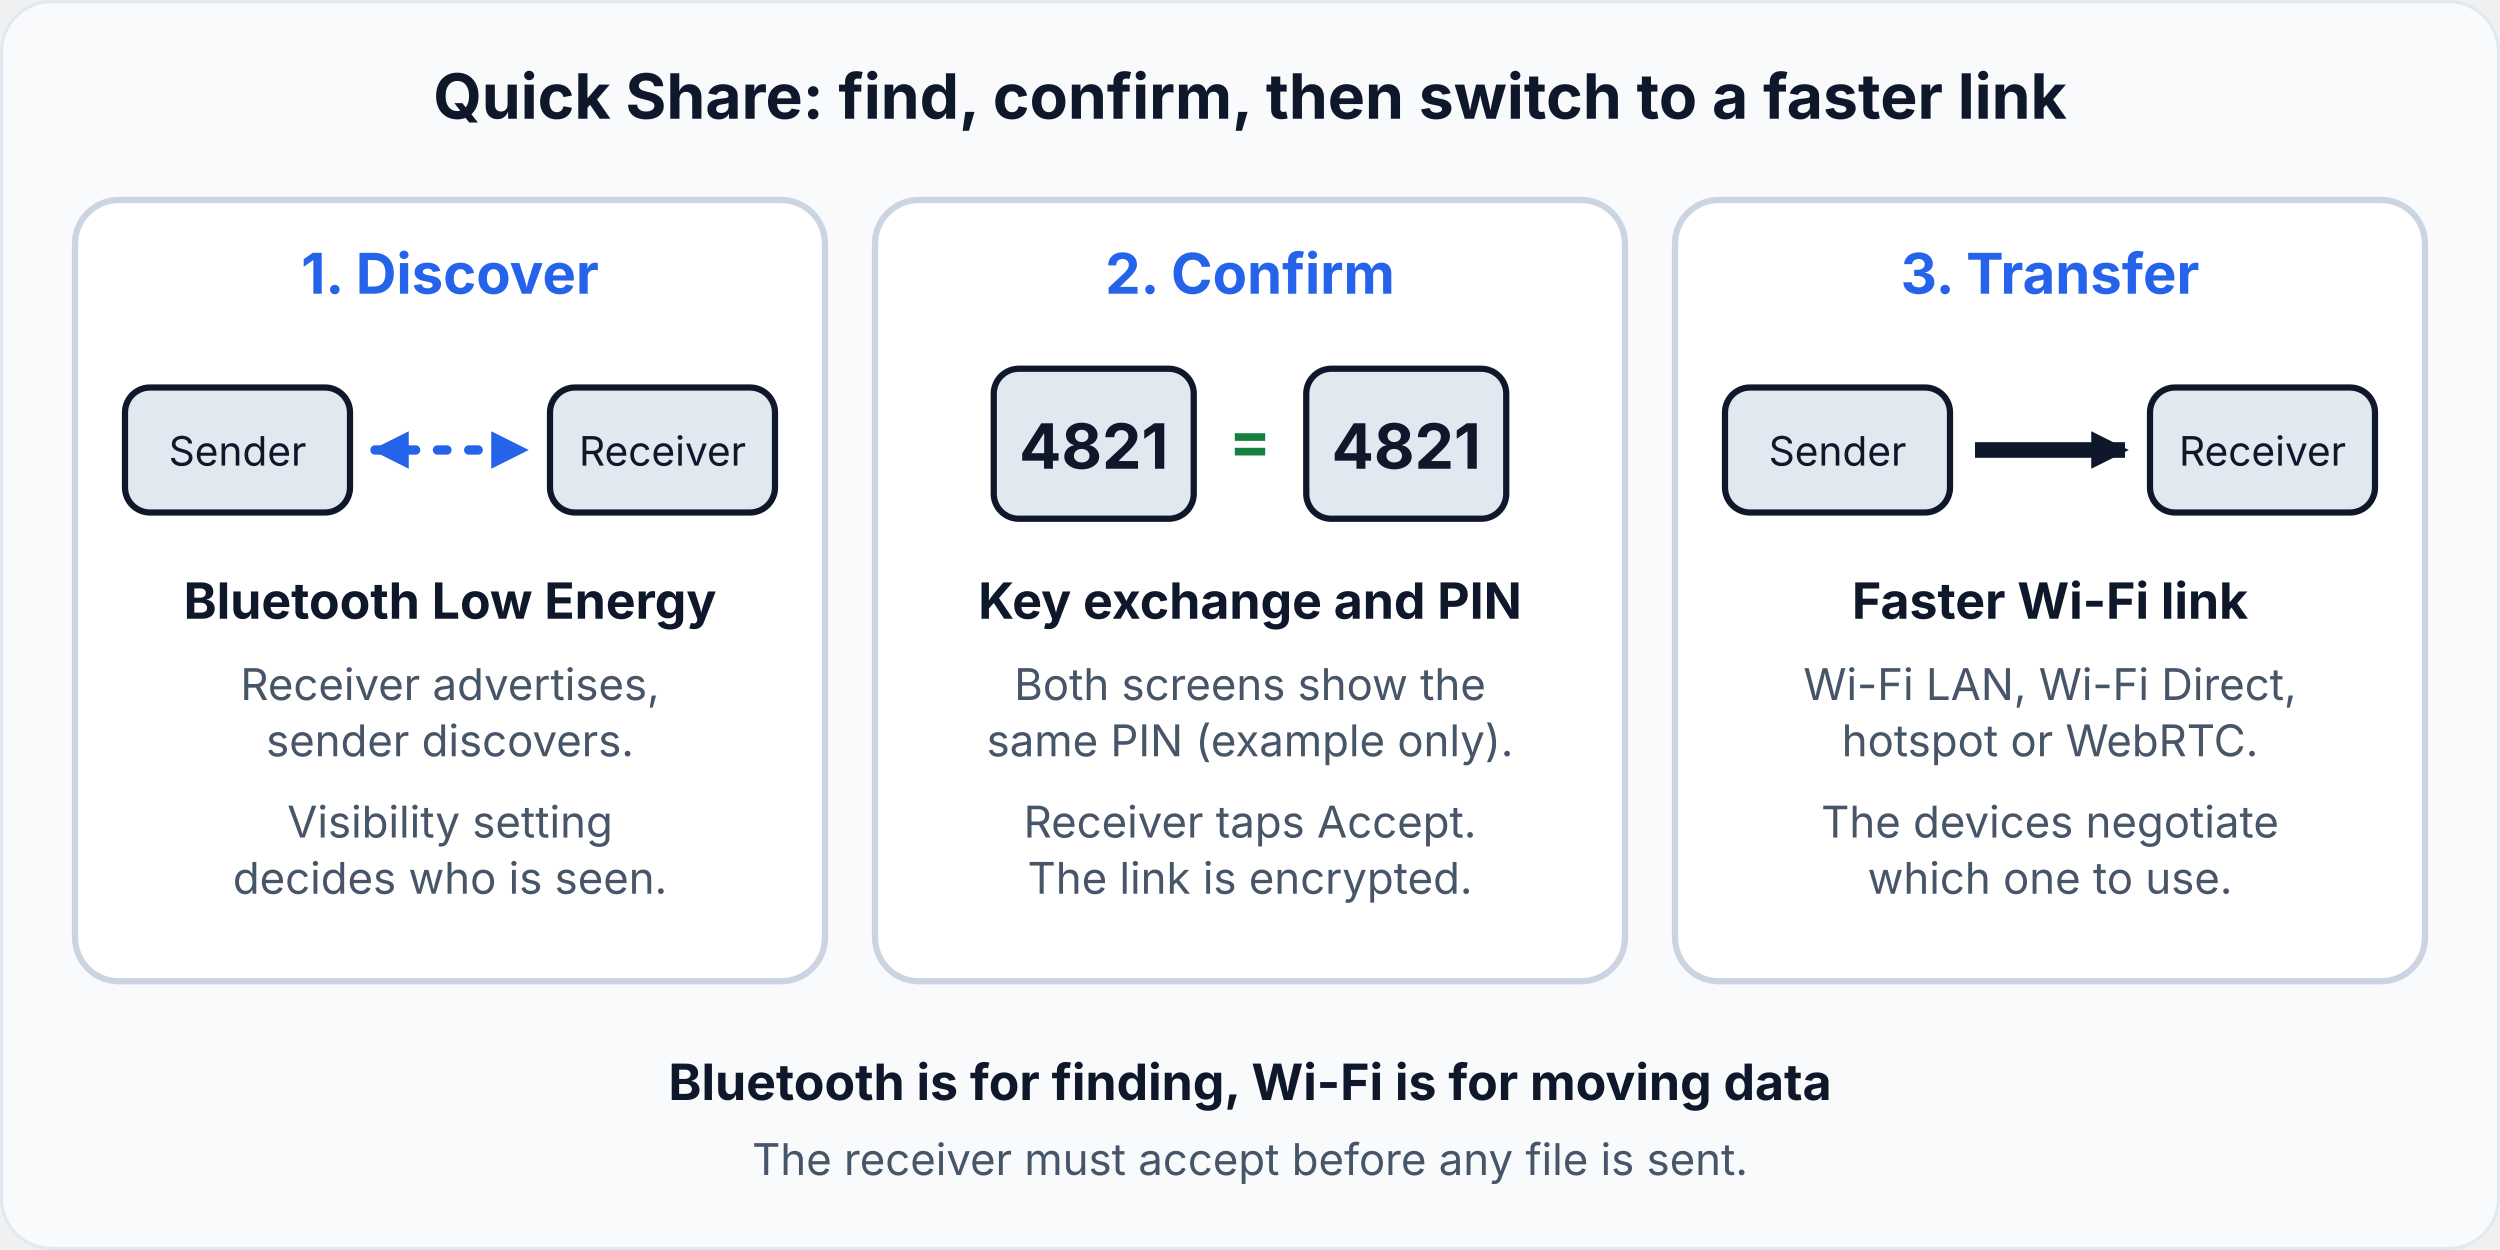
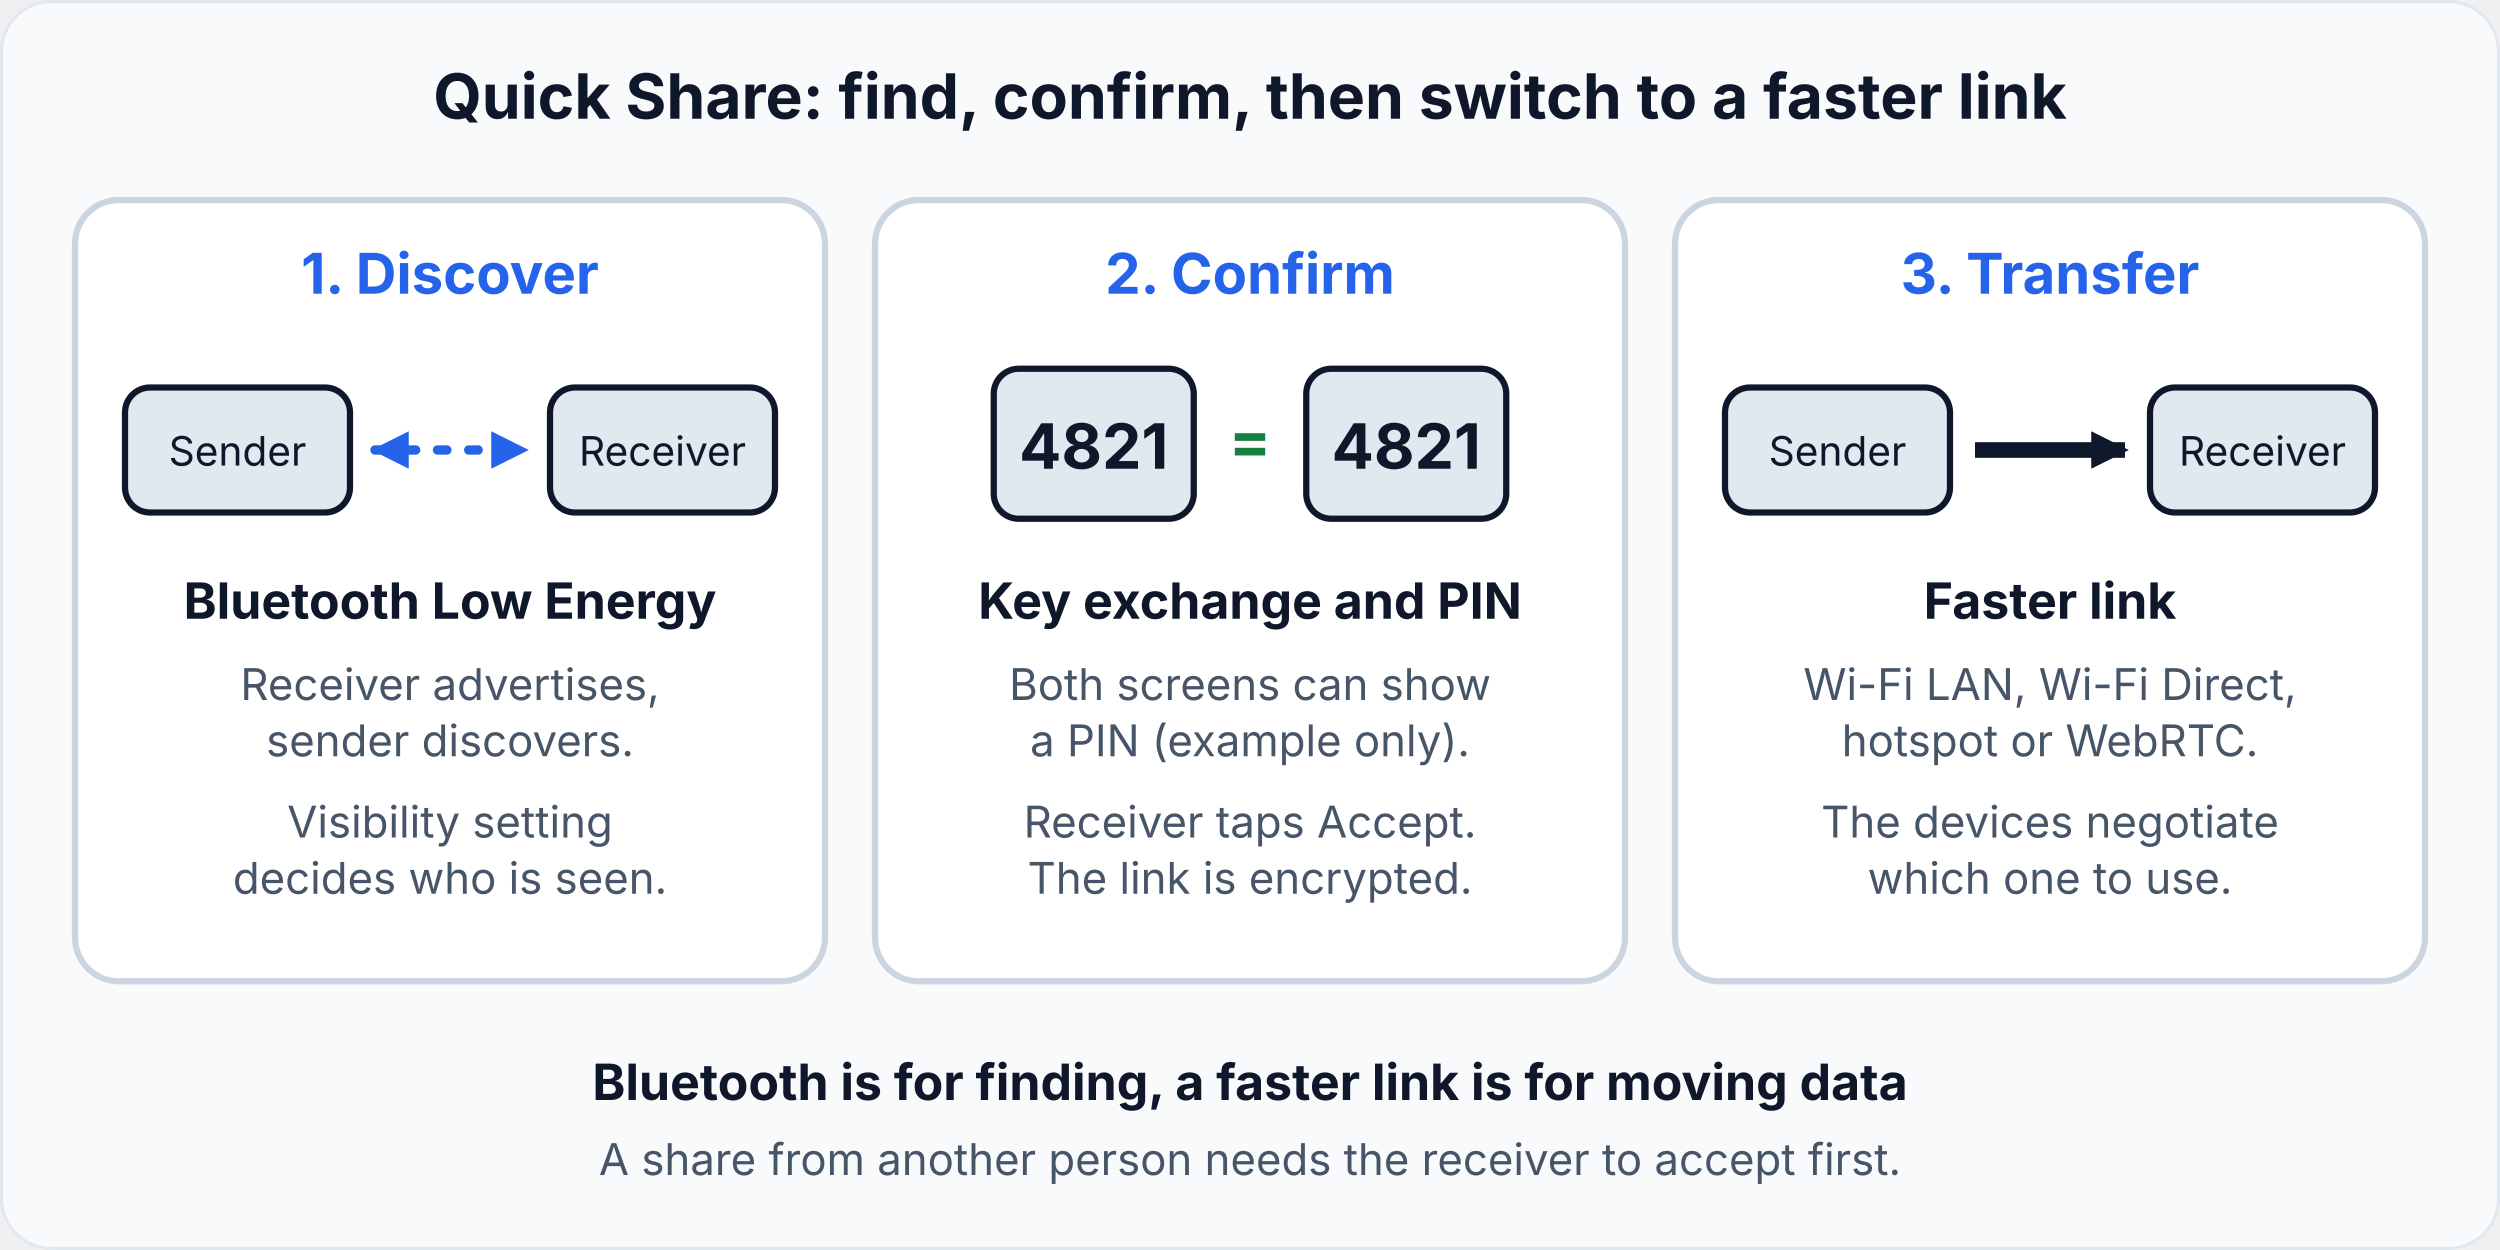
<svg xmlns="http://www.w3.org/2000/svg" viewBox="0 0 800 400" width="800" height="400" role="img" font-family="Urbanist, system-ui, -apple-system, 'Segoe UI', sans-serif">
  <rect x="0.5" y="0.5" width="799" height="399" rx="16" fill="#F8FAFC" stroke="#E2E8F0" />
  <defs>
    <marker id="ad" viewBox="0 0 10 10" refX="9" refY="5" markerWidth="12" markerHeight="12" markerUnits="userSpaceOnUse" orient="auto-start-reverse">
      <path d="M0 0 L10 5 L0 10 z" fill="#0F172A" />
    </marker>
    <marker id="ab" viewBox="0 0 10 10" refX="9" refY="5" markerWidth="12" markerHeight="12" markerUnits="userSpaceOnUse" orient="auto-start-reverse">
      <path d="M0 0 L10 5 L0 10 z" fill="#2563EB" />
    </marker>
  </defs>
  <text x="400" y="38" text-anchor="middle" font-size="20" font-weight="700" fill="#0F172A">Quick Share: find, confirm, then switch to a faster link</text>
  <rect x="24" y="64" width="240" height="250" rx="14" fill="#FFFFFF" stroke="#CBD5E1" stroke-width="2" />
  <text x="144" y="94" text-anchor="middle" font-size="18" font-weight="700" fill="#2563EB">1. Discover</text>
  <rect x="40" y="124" width="72" height="40" rx="8" fill="#E2E8F0" stroke="#0F172A" stroke-width="2" />
  <text x="76" y="149" text-anchor="middle" font-size="13" fill="#0F172A">Sender</text>
  <rect x="176" y="124" width="72" height="40" rx="8" fill="#E2E8F0" stroke="#0F172A" stroke-width="2" />
  <text x="212" y="149" text-anchor="middle" font-size="13" fill="#0F172A">Receiver</text>
  <line x1="120" y1="144" x2="168" y2="144" stroke="#2563EB" stroke-width="3" stroke-dasharray="3 7" stroke-linecap="round" marker-start="url(#ab)" marker-end="url(#ab)" />
  <text x="144" y="198" text-anchor="middle" font-size="16" font-weight="700" fill="#0F172A">Bluetooth Low Energy</text>
  <text x="144" y="224" text-anchor="middle" font-size="14" fill="#475569">Receiver advertises,</text>
  <text x="144" y="242" text-anchor="middle" font-size="14" fill="#475569">sender discovers.</text>
  <text x="144" y="268" text-anchor="middle" font-size="14" fill="#475569">Visibility setting</text>
  <text x="144" y="286" text-anchor="middle" font-size="14" fill="#475569">decides who is seen.</text>
  <rect x="280" y="64" width="240" height="250" rx="14" fill="#FFFFFF" stroke="#CBD5E1" stroke-width="2" />
  <text x="400" y="94" text-anchor="middle" font-size="18" font-weight="700" fill="#2563EB">2. Confirm</text>
  <rect x="318" y="118" width="64" height="48" rx="8" fill="#E2E8F0" stroke="#0F172A" stroke-width="2" />
  <text x="350" y="150" text-anchor="middle" font-size="20" font-weight="700" fill="#0F172A">4821</text>
  <rect x="418" y="118" width="64" height="48" rx="8" fill="#E2E8F0" stroke="#0F172A" stroke-width="2" />
  <text x="450" y="150" text-anchor="middle" font-size="20" font-weight="700" fill="#0F172A">4821</text>
  <text x="400" y="148" text-anchor="middle" font-size="20" font-weight="700" fill="#15803D">=</text>
  <text x="400" y="198" text-anchor="middle" font-size="16" font-weight="700" fill="#0F172A">Key exchange and PIN</text>
-   <text x="400" y="224" text-anchor="middle" font-size="14" fill="#475569">Both screens show the</text>
-   <text x="400" y="242" text-anchor="middle" font-size="14" fill="#475569">same PIN (example only).</text>
+   <text x="400" y="224" text-anchor="middle" font-size="14" fill="#475569">Both screens can show</text>
+   <text x="400" y="242" text-anchor="middle" font-size="14" fill="#475569">a PIN (example only).</text>
  <text x="400" y="268" text-anchor="middle" font-size="14" fill="#475569">Receiver taps Accept.</text>
  <text x="400" y="286" text-anchor="middle" font-size="14" fill="#475569">The link is encrypted.</text>
  <rect x="536" y="64" width="240" height="250" rx="14" fill="#FFFFFF" stroke="#CBD5E1" stroke-width="2" />
  <text x="656" y="94" text-anchor="middle" font-size="18" font-weight="700" fill="#2563EB">3. Transfer</text>
  <rect x="552" y="124" width="72" height="40" rx="8" fill="#E2E8F0" stroke="#0F172A" stroke-width="2" />
  <text x="588" y="149" text-anchor="middle" font-size="13" fill="#0F172A">Sender</text>
  <rect x="688" y="124" width="72" height="40" rx="8" fill="#E2E8F0" stroke="#0F172A" stroke-width="2" />
  <text x="724" y="149" text-anchor="middle" font-size="13" fill="#0F172A">Receiver</text>
  <line x1="632" y1="144" x2="680" y2="144" stroke="#0F172A" stroke-width="5" marker-end="url(#ad)" />
-   <text x="656" y="198" text-anchor="middle" font-size="16" font-weight="700" fill="#0F172A">Faster Wi-Fi link</text>
+   <text x="656" y="198" text-anchor="middle" font-size="16" font-weight="700" fill="#0F172A">Faster link</text>
  <text x="656" y="224" text-anchor="middle" font-size="14" fill="#475569">Wi-Fi LAN, Wi-Fi Direct,</text>
  <text x="656" y="242" text-anchor="middle" font-size="14" fill="#475569">hotspot or WebRTC.</text>
  <text x="656" y="268" text-anchor="middle" font-size="14" fill="#475569">The devices negotiate</text>
  <text x="656" y="286" text-anchor="middle" font-size="14" fill="#475569">which one to use.</text>
-   <text x="400" y="352" text-anchor="middle" font-size="16" font-weight="700" fill="#0F172A">Bluetooth is for finding, Wi-Fi is for moving data</text>
-   <text x="400" y="376" text-anchor="middle" font-size="14" fill="#475569">The receiver must accept before any file is sent.</text>
+   <text x="400" y="352" text-anchor="middle" font-size="16" font-weight="700" fill="#0F172A">Bluetooth is for finding, a faster link is for moving data</text>
+   <text x="400" y="376" text-anchor="middle" font-size="14" fill="#475569">A share from another person needs the receiver to accept first.</text>
</svg>
